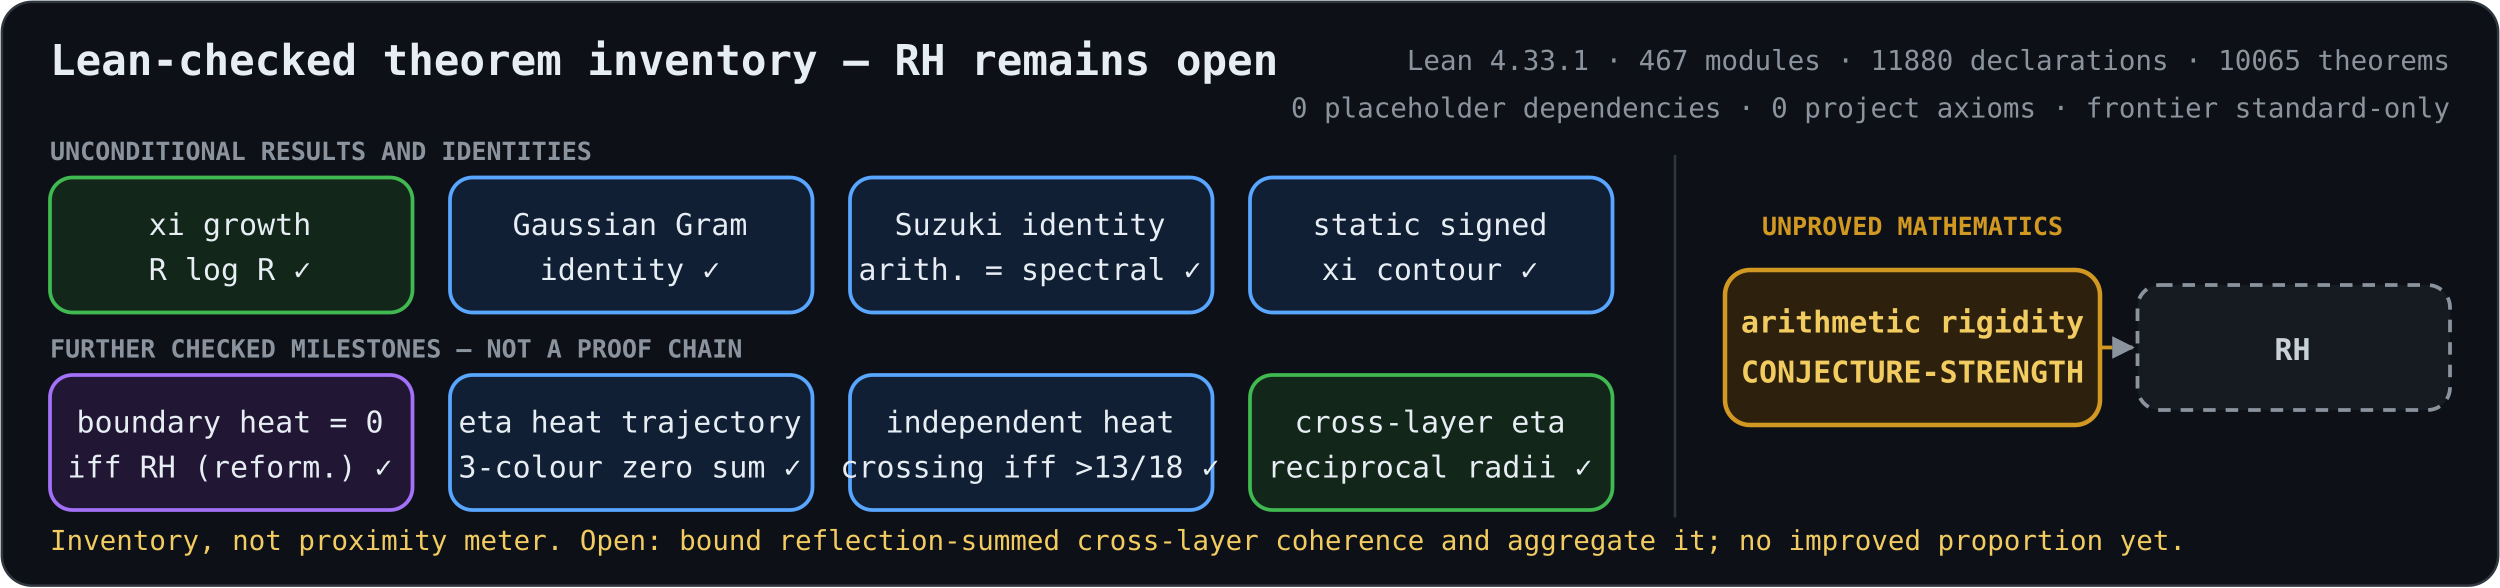
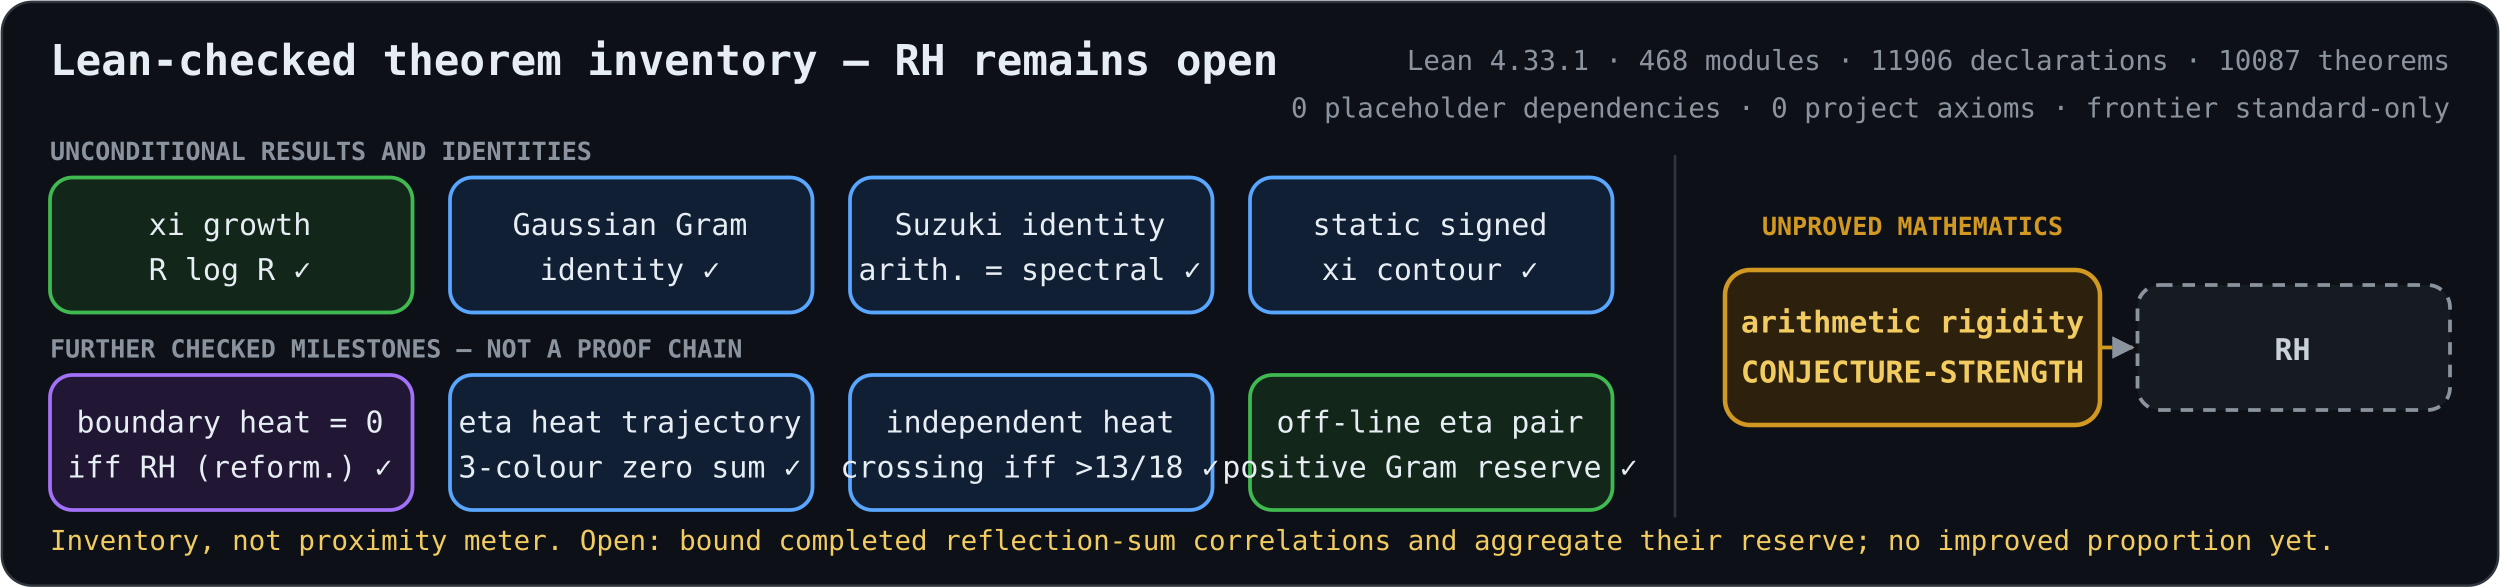
<svg xmlns="http://www.w3.org/2000/svg" role="img" aria-labelledby="title description" viewBox="0 0 1000 235">
  <defs>
    <marker id="arrow" viewBox="0 0 10 10" refX="9" refY="5" markerWidth="6" markerHeight="6" orient="auto-start-reverse">
      <path d="M 0 0 L 10 5 L 0 10 z" fill="#8b949e" />
    </marker>
    <style>
      .bg { fill: #0d1117; stroke: #30363d; }
      text { fill: #e6edf3; font-family: ui-monospace, SFMono-Regular, Menlo, Consolas, monospace; font-size: 12px; text-anchor: middle; }
      .heading { font-size: 17px; font-weight: 700; text-anchor: start; }
      .metrics { fill: #8b949e; font-size: 11px; text-anchor: end; }
      .proved rect { fill: #12261a; stroke: #3fb950; stroke-width: 1.5; }
      .proved.equivalence rect { fill: #211735; stroke: #a371f7; }
      .proved.bridge rect { fill: #111f35; stroke: #58a6ff; }
      .proved.reduction rect { fill: #102a2c; stroke: #39c5cf; }
      .open rect { fill: #2d210d; stroke: #d29922; stroke-width: 1.8; }
      .goal rect { fill: #161b22; stroke: #8b949e; stroke-width: 1.5; stroke-dasharray: 5 4; }
      .open text { fill: #f2cc60; font-weight: 700; }
      .goal text { fill: #c9d1d9; font-weight: 700; }
      .open-edge { fill: none; stroke: #d29922; stroke-width: 1.5; stroke-dasharray: 5 4; marker-end: url(#arrow); }
      .section { fill: #8b949e; font-size: 10px; font-weight: 700; text-anchor: start; }
      .gap-label { fill: #d29922; font-size: 10px; font-weight: 700; }
      .frontier { fill: #f2cc60; font-size: 11px; text-anchor: start; }
    </style>
  </defs>
  <rect class="bg" x="0.75" y="0.75" width="998.5" height="233.5" rx="12" />
  <text class="heading" x="20" y="30">Lean-checked theorem inventory — RH remains open</text>
-   <text class="metrics" x="980" y="28">Lean 4.33.1 · 467 modules · 11880 declarations · 10065 theorems</text>
+   <text class="metrics" x="980" y="28">Lean 4.33.1 · 468 modules · 11906 declarations · 10087 theorems</text>
  <text class="metrics" x="980" y="47">0 placeholder dependencies · 0 project axioms · frontier standard-only</text>
  <text class="section" x="20" y="64">UNCONDITIONAL RESULTS AND IDENTITIES</text>
  <text class="section" x="20" y="143">FURTHER CHECKED MILESTONES — NOT A PROOF CHAIN</text>
  <line x1="670" y1="62" x2="670" y2="207" stroke="#30363d" />
  <text class="gap-label" x="765" y="94">UNPROVED MATHEMATICS</text>
  <path class="open-edge" d="M840 139 H853" />
  <g class="proved unconditional">
    <rect x="20" y="71" width="145" height="54" rx="9" />
    <text x="92" y="94">xi growth</text>
    <text x="92" y="112">R log R  ✓</text>
  </g>
  <g class="proved bridge">
    <rect x="180" y="71" width="145" height="54" rx="9" />
    <text x="252" y="94">Gaussian Gram</text>
    <text x="252" y="112">identity  ✓</text>
  </g>
  <g class="proved bridge">
    <rect x="340" y="71" width="145" height="54" rx="9" />
    <text x="412" y="94">Suzuki identity</text>
    <text x="412" y="112">arith. = spectral  ✓</text>
  </g>
  <g class="proved bridge">
    <rect x="500" y="71" width="145" height="54" rx="9" />
    <text x="572" y="94">static signed</text>
    <text x="572" y="112">xi contour  ✓</text>
  </g>
  <g class="proved equivalence">
    <rect x="20" y="150" width="145" height="54" rx="9" />
    <text x="92" y="173">boundary heat = 0</text>
    <text x="92" y="191">iff RH (reform.)  ✓</text>
  </g>
  <g class="proved bridge">
    <rect x="180" y="150" width="145" height="54" rx="9" />
    <text x="252" y="173">eta heat trajectory</text>
    <text x="252" y="191">3-colour zero sum  ✓</text>
  </g>
  <g class="proved bridge">
    <rect x="340" y="150" width="145" height="54" rx="9" />
    <text x="412" y="173">independent heat</text>
    <text x="412" y="191">crossing iff &gt;13/18  ✓</text>
  </g>
  <g class="proved unconditional">
    <rect x="500" y="150" width="145" height="54" rx="9" />
-     <text x="572" y="173">cross-layer eta</text>
-     <text x="572" y="191">reciprocal radii  ✓</text>
+     <text x="572" y="173">off-line eta pair</text>
+     <text x="572" y="191">positive Gram reserve  ✓</text>
  </g>
  <g class="open">
    <rect x="690" y="108" width="150" height="62" rx="10" />
    <text x="765" y="133">arithmetic rigidity</text>
    <text x="765" y="153">CONJECTURE-STRENGTH</text>
  </g>
  <g class="goal">
    <rect x="855" y="114" width="125" height="50" rx="9" />
    <text x="917" y="144">RH</text>
  </g>
-   <text class="frontier" x="20" y="220">Inventory, not proximity meter. Open: bound reflection-summed cross-layer coherence and aggregate it; no improved proportion yet.</text>
+   <text class="frontier" x="20" y="220">Inventory, not proximity meter. Open: bound completed reflection-sum correlations and aggregate their reserve; no improved proportion yet.</text>
</svg>
